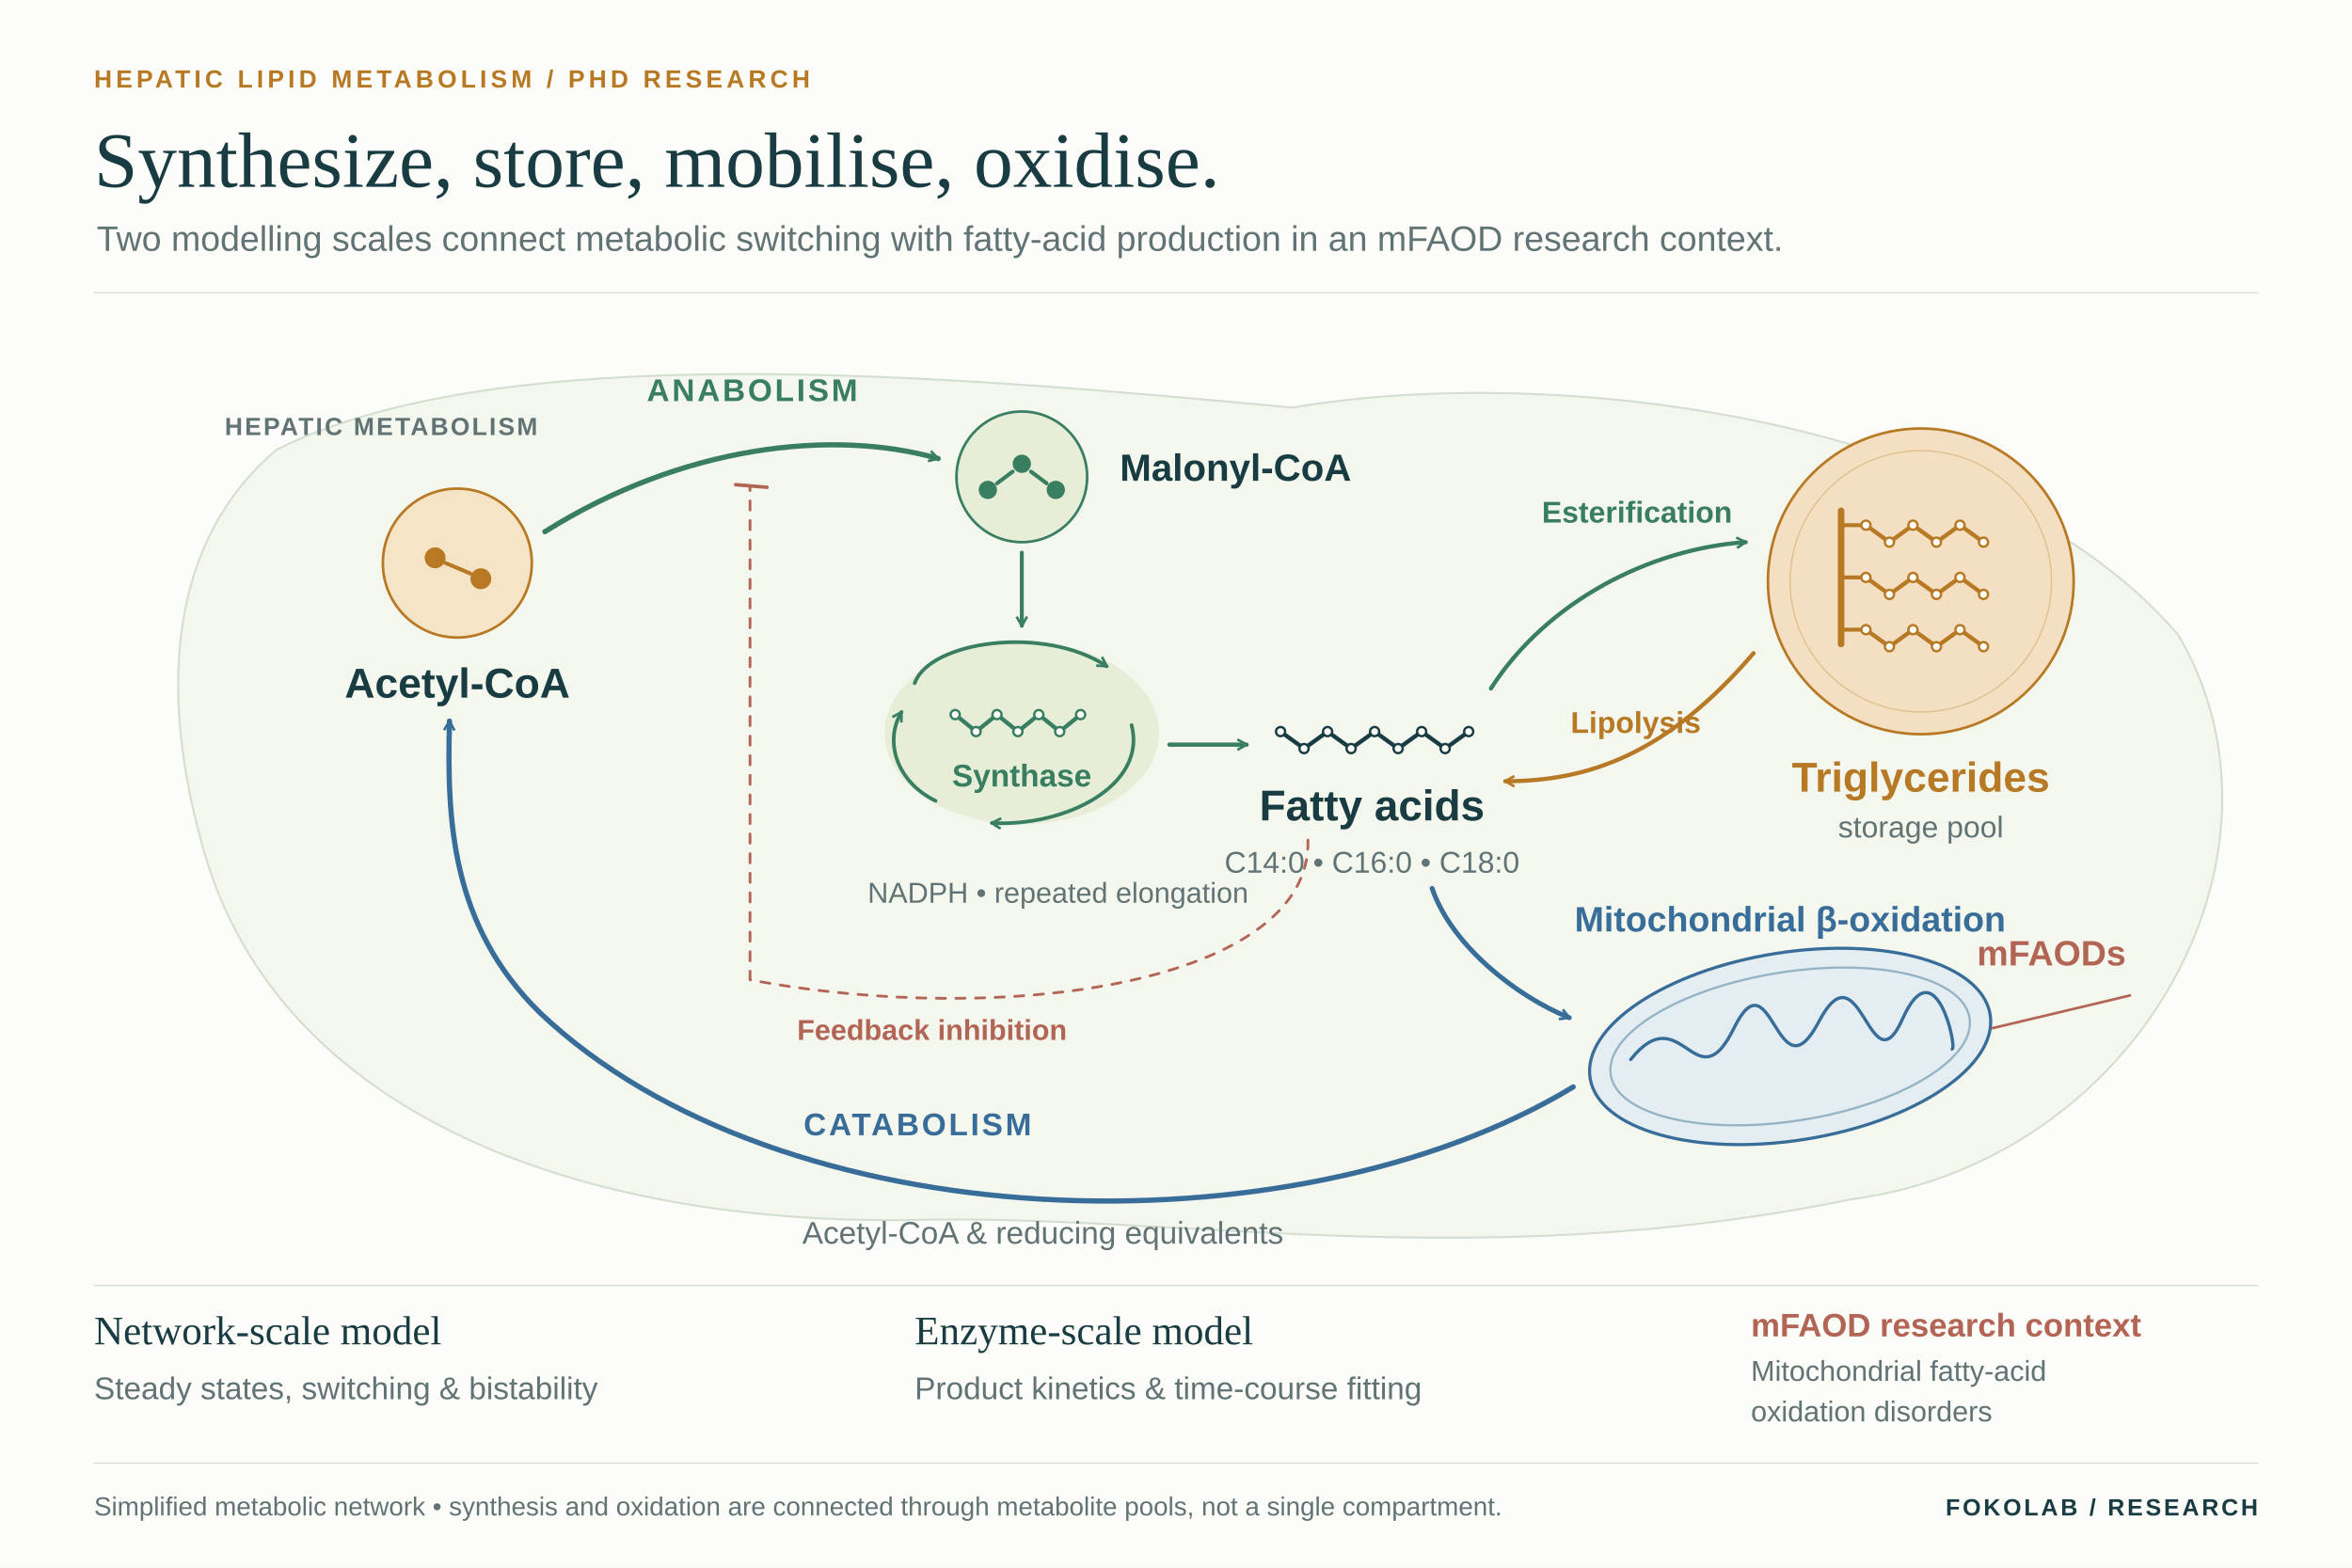
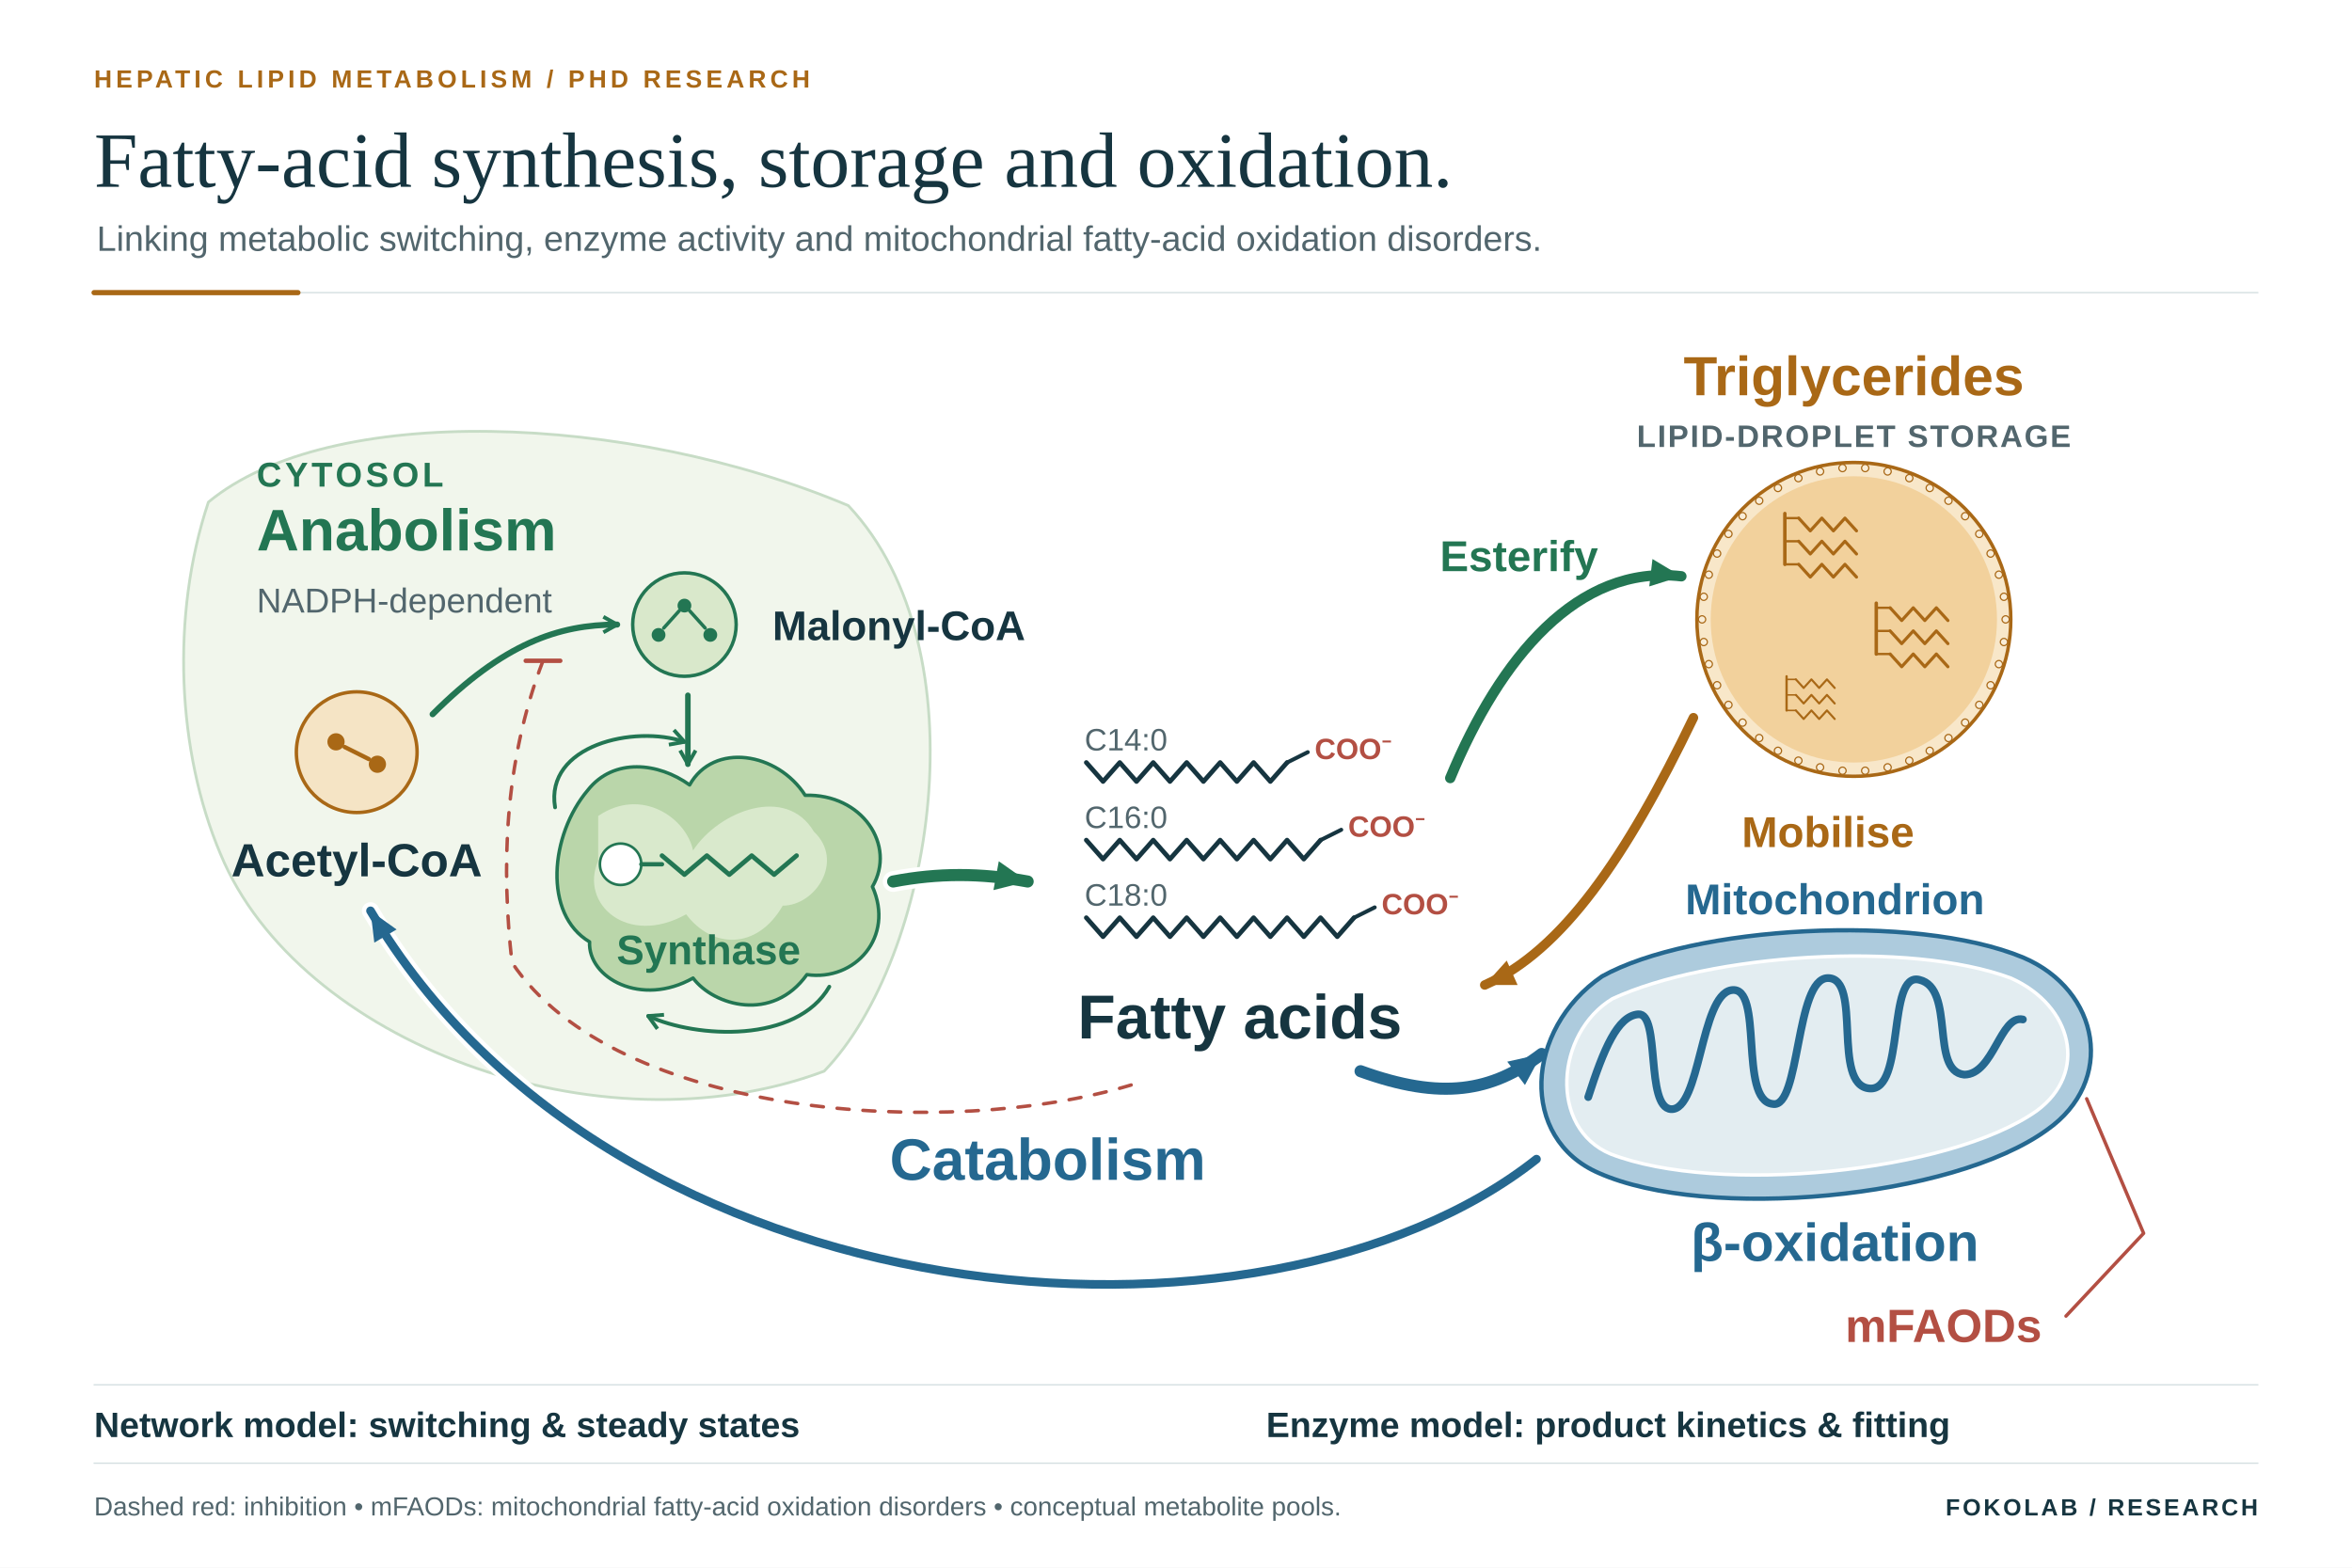
<svg xmlns="http://www.w3.org/2000/svg" width="1800" height="1200" viewBox="0 0 1800 1200" role="img" aria-labelledby="title desc">
  <defs>
-     <marker id="a183C42" markerWidth="10" markerHeight="10" refX="8" refY="5" orient="auto" markerUnits="userSpaceOnUse">
-       <path d="M1 1L8 5L1 9" fill="none" stroke="#183C42" stroke-width="2" stroke-linejoin="round" />
+     <marker id="a163540" markerWidth="13" markerHeight="13" refX="10" refY="6.5" orient="auto" markerUnits="userSpaceOnUse">
+       <path d="M2 2L10 6.5L2 11" fill="none" stroke="#163540" stroke-width="2.2" stroke-linejoin="round" />
    </marker>
-     <marker id="a617375" markerWidth="10" markerHeight="10" refX="8" refY="5" orient="auto" markerUnits="userSpaceOnUse">
-       <path d="M1 1L8 5L1 9" fill="none" stroke="#617375" stroke-width="2" stroke-linejoin="round" />
+     <marker id="a52666D" markerWidth="13" markerHeight="13" refX="10" refY="6.5" orient="auto" markerUnits="userSpaceOnUse">
+       <path d="M2 2L10 6.5L2 11" fill="none" stroke="#52666D" stroke-width="2.2" stroke-linejoin="round" />
    </marker>
-     <marker id="a397E61" markerWidth="10" markerHeight="10" refX="8" refY="5" orient="auto" markerUnits="userSpaceOnUse">
-       <path d="M1 1L8 5L1 9" fill="none" stroke="#397E61" stroke-width="2" stroke-linejoin="round" />
+     <marker id="a237653" markerWidth="13" markerHeight="13" refX="10" refY="6.5" orient="auto" markerUnits="userSpaceOnUse">
+       <path d="M2 2L10 6.5L2 11" fill="none" stroke="#237653" stroke-width="2.2" stroke-linejoin="round" />
    </marker>
-     <marker id="a376D98" markerWidth="10" markerHeight="10" refX="8" refY="5" orient="auto" markerUnits="userSpaceOnUse">
-       <path d="M1 1L8 5L1 9" fill="none" stroke="#376D98" stroke-width="2" stroke-linejoin="round" />
+     <marker id="a256890" markerWidth="13" markerHeight="13" refX="10" refY="6.5" orient="auto" markerUnits="userSpaceOnUse">
+       <path d="M2 2L10 6.5L2 11" fill="none" stroke="#256890" stroke-width="2.2" stroke-linejoin="round" />
    </marker>
-     <marker id="aB77924" markerWidth="10" markerHeight="10" refX="8" refY="5" orient="auto" markerUnits="userSpaceOnUse">
-       <path d="M1 1L8 5L1 9" fill="none" stroke="#B77924" stroke-width="2" stroke-linejoin="round" />
+     <marker id="aA96816" markerWidth="13" markerHeight="13" refX="10" refY="6.5" orient="auto" markerUnits="userSpaceOnUse">
+       <path d="M2 2L10 6.5L2 11" fill="none" stroke="#A96816" stroke-width="2.2" stroke-linejoin="round" />
    </marker>
-     <marker id="aB36555" markerWidth="10" markerHeight="10" refX="8" refY="5" orient="auto" markerUnits="userSpaceOnUse">
-       <path d="M1 1L8 5L1 9" fill="none" stroke="#B36555" stroke-width="2" stroke-linejoin="round" />
+     <marker id="aB34F43" markerWidth="13" markerHeight="13" refX="10" refY="6.5" orient="auto" markerUnits="userSpaceOnUse">
+       <path d="M2 2L10 6.5L2 11" fill="none" stroke="#B34F43" stroke-width="2.2" stroke-linejoin="round" />
    </marker>
  </defs>
-   <path d="M0 0H1800V1200H0Z" fill="#FCFCF8" />
-   <text x="72" y="67" font-family="Arial, Helvetica, sans-serif" font-size="19" font-weight="700" fill="#B77924" text-anchor="start" letter-spacing="3">HEPATIC LIPID METABOLISM  /  PHD RESEARCH</text>
-   <text x="72" y="143" font-family="Georgia, Times New Roman, serif" font-size="60" font-weight="400" fill="#183C42" text-anchor="start" letter-spacing="0">Synthesize, store, mobilise, oxidise.</text>
-   <text x="74" y="192" font-family="Arial, Helvetica, sans-serif" font-size="27" font-weight="400" fill="#617375" text-anchor="start" letter-spacing="0">Two modelling scales connect metabolic switching with fatty-acid production in an mFAOD research context.</text>
-   <path d="M72 224H1728" fill="none" stroke="#D6DEDA" stroke-width="1" stroke-linecap="round" stroke-linejoin="round" opacity="1" />
-   <path d="M212 344C385 258 722 287 989 312C1195 277 1526 321 1667 486C1766 654 1636 889 1417 918C1127 977 899 928 692 934C424 936 206 843 154 644C117 509 139 405 212 344Z" fill="#F4F7EE" stroke="#D3DED1" stroke-width="1.5" stroke-linecap="round" stroke-linejoin="round" opacity="1" />
-   <text x="172" y="333" font-family="Arial, Helvetica, sans-serif" font-size="19" font-weight="700" fill="#617375" text-anchor="start" letter-spacing="1.6">HEPATIC METABOLISM</text>
-   <ellipse cx="350" cy="431" rx="57" ry="57" fill="#F6E4C6" stroke="#B77924" stroke-width="2" transform="rotate(0 350 431)" />
-   <ellipse cx="333" cy="427" rx="8" ry="8" fill="#B77924" stroke="none" stroke-width="2" transform="rotate(0 333 427)" />
-   <ellipse cx="368" cy="443" rx="8" ry="8" fill="#B77924" stroke="none" stroke-width="2" transform="rotate(0 368 443)" />
-   <path d="M341 431L360 439" fill="none" stroke="#B77924" stroke-width="3" stroke-linecap="round" stroke-linejoin="round" opacity="1" />
-   <text x="350" y="534" font-family="Arial, Helvetica, sans-serif" font-size="32" font-weight="700" fill="#183C42" text-anchor="middle" letter-spacing="0">Acetyl-CoA</text>
-   <path d="M417 407C522 341 637 328 718 351" fill="none" stroke="#397E61" stroke-width="4" stroke-linecap="round" stroke-linejoin="round" opacity="1" marker-end="url(#a397E61)" />
-   <text x="495" y="307" font-family="Arial, Helvetica, sans-serif" font-size="24" font-weight="700" fill="#397E61" text-anchor="start" letter-spacing="2">ANABOLISM</text>
-   <ellipse cx="782" cy="365" rx="50" ry="50" fill="#E6EED8" stroke="#397E61" stroke-width="2" transform="rotate(0 782 365)" />
-   <ellipse cx="756" cy="375" rx="7" ry="7" fill="#397E61" stroke="none" stroke-width="2" transform="rotate(0 756 375)" />
-   <ellipse cx="782" cy="355" rx="7" ry="7" fill="#397E61" stroke="none" stroke-width="2" transform="rotate(0 782 355)" />
-   <ellipse cx="808" cy="375" rx="7" ry="7" fill="#397E61" stroke="none" stroke-width="2" transform="rotate(0 808 375)" />
-   <path d="M763 370L775 361M789 361L801 370" fill="none" stroke="#397E61" stroke-width="3" stroke-linecap="round" stroke-linejoin="round" opacity="1" />
-   <text x="857" y="368" font-family="Arial, Helvetica, sans-serif" font-size="29" font-weight="600" fill="#183C42" text-anchor="start" letter-spacing="0">Malonyl-CoA</text>
-   <path d="M782 423V479" fill="none" stroke="#397E61" stroke-width="3" stroke-linecap="round" stroke-linejoin="round" opacity="1" marker-end="url(#a397E61)" />
-   <ellipse cx="782" cy="561" rx="105" ry="70" fill="#E6EED8" stroke="none" stroke-width="2" transform="rotate(0 782 561)" />
-   <path d="M700 523C711 491 799 478 847 510" fill="none" stroke="#397E61" stroke-width="2.8" stroke-linecap="round" stroke-linejoin="round" opacity="1" marker-end="url(#a397E61)" />
-   <path d="M866 555C878 601 816 633 759 630" fill="none" stroke="#397E61" stroke-width="2.8" stroke-linecap="round" stroke-linejoin="round" opacity="1" marker-end="url(#a397E61)" />
-   <path d="M716 613C687 599 676 568 690 545" fill="none" stroke="#397E61" stroke-width="2.8" stroke-linecap="round" stroke-linejoin="round" opacity="1" marker-end="url(#a397E61)" />
-   <path d="M731 547L747 560L763 547L779 560L795 547L811 560L827 547" fill="none" stroke="#397E61" stroke-width="3.2" stroke-linecap="round" stroke-linejoin="round" opacity="1" />
-   <ellipse cx="731" cy="547" rx="3.5" ry="3.5" fill="#FCFCF8" stroke="#397E61" stroke-width="1.8" transform="rotate(0 731 547)" />
-   <ellipse cx="747" cy="560" rx="3.5" ry="3.5" fill="#FCFCF8" stroke="#397E61" stroke-width="1.8" transform="rotate(0 747 560)" />
-   <ellipse cx="763" cy="547" rx="3.5" ry="3.5" fill="#FCFCF8" stroke="#397E61" stroke-width="1.8" transform="rotate(0 763 547)" />
-   <ellipse cx="779" cy="560" rx="3.5" ry="3.5" fill="#FCFCF8" stroke="#397E61" stroke-width="1.8" transform="rotate(0 779 560)" />
-   <ellipse cx="795" cy="547" rx="3.5" ry="3.5" fill="#FCFCF8" stroke="#397E61" stroke-width="1.8" transform="rotate(0 795 547)" />
-   <ellipse cx="811" cy="560" rx="3.5" ry="3.5" fill="#FCFCF8" stroke="#397E61" stroke-width="1.8" transform="rotate(0 811 560)" />
-   <ellipse cx="827" cy="547" rx="3.5" ry="3.5" fill="#FCFCF8" stroke="#397E61" stroke-width="1.8" transform="rotate(0 827 547)" />
-   <text x="782" y="602" font-family="Arial, Helvetica, sans-serif" font-size="24" font-weight="700" fill="#397E61" text-anchor="middle" letter-spacing="0">Synthase</text>
-   <text x="664" y="691" font-family="Arial, Helvetica, sans-serif" font-size="22" font-weight="400" fill="#617375" text-anchor="start" letter-spacing="0">NADPH • repeated elongation</text>
-   <path d="M895 570H954" fill="none" stroke="#397E61" stroke-width="3.3" stroke-linecap="round" stroke-linejoin="round" opacity="1" marker-end="url(#a397E61)" />
-   <path d="M980 560L998 573L1016 560L1034 573L1052 560L1070 573L1088 560L1106 573L1124 560" fill="none" stroke="#183C42" stroke-width="3.2" stroke-linecap="round" stroke-linejoin="round" opacity="1" />
-   <ellipse cx="980" cy="560" rx="3.5" ry="3.5" fill="#FCFCF8" stroke="#183C42" stroke-width="1.8" transform="rotate(0 980 560)" />
-   <ellipse cx="998" cy="573" rx="3.5" ry="3.5" fill="#FCFCF8" stroke="#183C42" stroke-width="1.8" transform="rotate(0 998 573)" />
-   <ellipse cx="1016" cy="560" rx="3.5" ry="3.5" fill="#FCFCF8" stroke="#183C42" stroke-width="1.8" transform="rotate(0 1016 560)" />
-   <ellipse cx="1034" cy="573" rx="3.5" ry="3.5" fill="#FCFCF8" stroke="#183C42" stroke-width="1.8" transform="rotate(0 1034 573)" />
-   <ellipse cx="1052" cy="560" rx="3.5" ry="3.5" fill="#FCFCF8" stroke="#183C42" stroke-width="1.8" transform="rotate(0 1052 560)" />
-   <ellipse cx="1070" cy="573" rx="3.5" ry="3.5" fill="#FCFCF8" stroke="#183C42" stroke-width="1.8" transform="rotate(0 1070 573)" />
-   <ellipse cx="1088" cy="560" rx="3.5" ry="3.5" fill="#FCFCF8" stroke="#183C42" stroke-width="1.8" transform="rotate(0 1088 560)" />
-   <ellipse cx="1106" cy="573" rx="3.5" ry="3.5" fill="#FCFCF8" stroke="#183C42" stroke-width="1.8" transform="rotate(0 1106 573)" />
-   <ellipse cx="1124" cy="560" rx="3.5" ry="3.5" fill="#FCFCF8" stroke="#183C42" stroke-width="1.8" transform="rotate(0 1124 560)" />
-   <text x="1050" y="628" font-family="Arial, Helvetica, sans-serif" font-size="33" font-weight="700" fill="#183C42" text-anchor="middle" letter-spacing="0">Fatty acids</text>
-   <text x="1050" y="668" font-family="Arial, Helvetica, sans-serif" font-size="23" font-weight="400" fill="#617375" text-anchor="middle" letter-spacing="0">C14:0 • C16:0 • C18:0</text>
-   <ellipse cx="1470" cy="445" rx="117" ry="117" fill="#F4DFC2" stroke="#B77924" stroke-width="2" transform="rotate(0 1470 445)" />
-   <ellipse cx="1470" cy="445" rx="100" ry="100" fill="none" stroke="#DEC08F" stroke-width="1" transform="rotate(0 1470 445)" />
-   <path d="M1409 391V493" fill="none" stroke="#B77924" stroke-width="5" stroke-linecap="round" stroke-linejoin="round" opacity="1" />
-   <path d="M1410 402H1428" fill="none" stroke="#B77924" stroke-width="3" stroke-linecap="round" stroke-linejoin="round" opacity="1" />
-   <path d="M1428 402L1446 415L1464 402L1482 415L1500 402L1518 415" fill="none" stroke="#B77924" stroke-width="3.2" stroke-linecap="round" stroke-linejoin="round" opacity="1" />
-   <ellipse cx="1428" cy="402" rx="3.5" ry="3.5" fill="#FCFCF8" stroke="#B77924" stroke-width="1.8" transform="rotate(0 1428 402)" />
-   <ellipse cx="1446" cy="415" rx="3.5" ry="3.5" fill="#FCFCF8" stroke="#B77924" stroke-width="1.8" transform="rotate(0 1446 415)" />
-   <ellipse cx="1464" cy="402" rx="3.5" ry="3.5" fill="#FCFCF8" stroke="#B77924" stroke-width="1.8" transform="rotate(0 1464 402)" />
-   <ellipse cx="1482" cy="415" rx="3.5" ry="3.5" fill="#FCFCF8" stroke="#B77924" stroke-width="1.8" transform="rotate(0 1482 415)" />
-   <ellipse cx="1500" cy="402" rx="3.5" ry="3.5" fill="#FCFCF8" stroke="#B77924" stroke-width="1.8" transform="rotate(0 1500 402)" />
-   <ellipse cx="1518" cy="415" rx="3.5" ry="3.5" fill="#FCFCF8" stroke="#B77924" stroke-width="1.8" transform="rotate(0 1518 415)" />
-   <path d="M1410 442H1428" fill="none" stroke="#B77924" stroke-width="3" stroke-linecap="round" stroke-linejoin="round" opacity="1" />
-   <path d="M1428 442L1446 455L1464 442L1482 455L1500 442L1518 455" fill="none" stroke="#B77924" stroke-width="3.2" stroke-linecap="round" stroke-linejoin="round" opacity="1" />
-   <ellipse cx="1428" cy="442" rx="3.5" ry="3.5" fill="#FCFCF8" stroke="#B77924" stroke-width="1.8" transform="rotate(0 1428 442)" />
-   <ellipse cx="1446" cy="455" rx="3.5" ry="3.5" fill="#FCFCF8" stroke="#B77924" stroke-width="1.8" transform="rotate(0 1446 455)" />
-   <ellipse cx="1464" cy="442" rx="3.5" ry="3.5" fill="#FCFCF8" stroke="#B77924" stroke-width="1.8" transform="rotate(0 1464 442)" />
-   <ellipse cx="1482" cy="455" rx="3.5" ry="3.5" fill="#FCFCF8" stroke="#B77924" stroke-width="1.8" transform="rotate(0 1482 455)" />
-   <ellipse cx="1500" cy="442" rx="3.5" ry="3.5" fill="#FCFCF8" stroke="#B77924" stroke-width="1.8" transform="rotate(0 1500 442)" />
-   <ellipse cx="1518" cy="455" rx="3.5" ry="3.5" fill="#FCFCF8" stroke="#B77924" stroke-width="1.8" transform="rotate(0 1518 455)" />
-   <path d="M1410 482H1428" fill="none" stroke="#B77924" stroke-width="3" stroke-linecap="round" stroke-linejoin="round" opacity="1" />
-   <path d="M1428 482L1446 495L1464 482L1482 495L1500 482L1518 495" fill="none" stroke="#B77924" stroke-width="3.2" stroke-linecap="round" stroke-linejoin="round" opacity="1" />
-   <ellipse cx="1428" cy="482" rx="3.5" ry="3.5" fill="#FCFCF8" stroke="#B77924" stroke-width="1.8" transform="rotate(0 1428 482)" />
-   <ellipse cx="1446" cy="495" rx="3.5" ry="3.5" fill="#FCFCF8" stroke="#B77924" stroke-width="1.8" transform="rotate(0 1446 495)" />
-   <ellipse cx="1464" cy="482" rx="3.5" ry="3.5" fill="#FCFCF8" stroke="#B77924" stroke-width="1.8" transform="rotate(0 1464 482)" />
-   <ellipse cx="1482" cy="495" rx="3.5" ry="3.5" fill="#FCFCF8" stroke="#B77924" stroke-width="1.8" transform="rotate(0 1482 495)" />
-   <ellipse cx="1500" cy="482" rx="3.5" ry="3.5" fill="#FCFCF8" stroke="#B77924" stroke-width="1.8" transform="rotate(0 1500 482)" />
-   <ellipse cx="1518" cy="495" rx="3.5" ry="3.5" fill="#FCFCF8" stroke="#B77924" stroke-width="1.8" transform="rotate(0 1518 495)" />
-   <text x="1470" y="606" font-family="Arial, Helvetica, sans-serif" font-size="32" font-weight="700" fill="#B77924" text-anchor="middle" letter-spacing="0">Triglycerides</text>
-   <text x="1470" y="641" font-family="Arial, Helvetica, sans-serif" font-size="23" font-weight="400" fill="#617375" text-anchor="middle" letter-spacing="0">storage pool</text>
-   <path d="M1141 527C1184 460 1263 420 1336 415" fill="none" stroke="#397E61" stroke-width="3.2" stroke-linecap="round" stroke-linejoin="round" opacity="1" marker-end="url(#a397E61)" />
-   <text x="1180" y="400" font-family="Arial, Helvetica, sans-serif" font-size="23" font-weight="600" fill="#397E61" text-anchor="start" letter-spacing="0">Esterification</text>
-   <path d="M1342 500C1275 578 1215 598 1152 598" fill="none" stroke="#B77924" stroke-width="3.2" stroke-linecap="round" stroke-linejoin="round" opacity="1" marker-end="url(#aB77924)" />
-   <text x="1202" y="561" font-family="Arial, Helvetica, sans-serif" font-size="23" font-weight="600" fill="#B77924" text-anchor="start" letter-spacing="0">Lipolysis</text>
-   <path d="M1096 680C1111 724 1161 763 1201 779" fill="none" stroke="#376D98" stroke-width="3.7" stroke-linecap="round" stroke-linejoin="round" opacity="1" marker-end="url(#a376D98)" />
-   <ellipse cx="1370" cy="801" rx="155" ry="72" fill="#E4EDF1" stroke="#376D98" stroke-width="2.4" transform="rotate(-9 1370 801)" />
-   <ellipse cx="1370" cy="801" rx="139" ry="57" fill="none" stroke="#94B4C6" stroke-width="1.7" transform="rotate(-9 1370 801)" />
-   <path d="M1248 811C1287 762 1298 846 1327 787S1360 843 1392 782S1431 836 1456 780S1498 802 1494 803" fill="none" stroke="#376D98" stroke-width="2.5" stroke-linecap="round" stroke-linejoin="round" opacity="1" />
-   <text x="1370" y="713" font-family="Arial, Helvetica, sans-serif" font-size="27" font-weight="700" fill="#376D98" text-anchor="middle" letter-spacing="0">Mitochondrial β-oxidation</text>
-   <path d="M1204 832C989 962 597 950 413 775C345 708 342 628 344 552" fill="none" stroke="#376D98" stroke-width="4" stroke-linecap="round" stroke-linejoin="round" opacity="1" marker-end="url(#a376D98)" />
-   <text x="615" y="869" font-family="Arial, Helvetica, sans-serif" font-size="24" font-weight="700" fill="#376D98" text-anchor="start" letter-spacing="2">CATABOLISM</text>
-   <text x="614" y="952" font-family="Arial, Helvetica, sans-serif" font-size="24" font-weight="400" fill="#617375" text-anchor="start" letter-spacing="0">Acetyl-CoA &amp; reducing equivalents</text>
-   <path d="M1001 643C1004 752 770 787 574 750V373" fill="none" stroke="#B36555" stroke-width="2.1" stroke-linecap="round" stroke-linejoin="round" opacity="1" stroke-dasharray="7 8" />
-   <path d="M563 371L587 373" fill="none" stroke="#B36555" stroke-width="2.7" stroke-linecap="round" stroke-linejoin="round" opacity="1" />
-   <text x="610" y="796" font-family="Arial, Helvetica, sans-serif" font-size="22" font-weight="600" fill="#B36555" text-anchor="start" letter-spacing="0">Feedback inhibition</text>
-   <path d="M1630 762L1525 787" fill="none" stroke="#B36555" stroke-width="2" stroke-linecap="round" stroke-linejoin="round" opacity="1" />
-   <text x="1627" y="739" font-family="Arial, Helvetica, sans-serif" font-size="27" font-weight="700" fill="#B36555" text-anchor="end" letter-spacing="0">mFAODs</text>
-   <path d="M72 984H1728" fill="none" stroke="#D6DEDA" stroke-width="1" stroke-linecap="round" stroke-linejoin="round" opacity="1" />
-   <text x="72" y="1029" font-family="Georgia, Times New Roman, serif" font-size="31" font-weight="400" fill="#183C42" text-anchor="start" letter-spacing="0">Network-scale model</text>
-   <text x="72" y="1071" font-family="Arial, Helvetica, sans-serif" font-size="24" font-weight="400" fill="#617375" text-anchor="start" letter-spacing="0">Steady states, switching &amp; bistability</text>
-   <text x="700" y="1029" font-family="Georgia, Times New Roman, serif" font-size="31" font-weight="400" fill="#183C42" text-anchor="start" letter-spacing="0">Enzyme-scale model</text>
-   <text x="700" y="1071" font-family="Arial, Helvetica, sans-serif" font-size="24" font-weight="400" fill="#617375" text-anchor="start" letter-spacing="0">Product kinetics &amp; time-course fitting</text>
-   <text x="1340" y="1023" font-family="Arial, Helvetica, sans-serif" font-size="25" font-weight="700" fill="#B36555" text-anchor="start" letter-spacing="0">mFAOD research context</text>
-   <text x="1340" y="1057" font-family="Arial, Helvetica, sans-serif" font-size="22" font-weight="400" fill="#617375" text-anchor="start" letter-spacing="0">Mitochondrial fatty-acid</text>
-   <text x="1340" y="1088" font-family="Arial, Helvetica, sans-serif" font-size="22" font-weight="400" fill="#617375" text-anchor="start" letter-spacing="0">oxidation disorders</text>
-   <path d="M72 1120H1728" fill="none" stroke="#D6DEDA" stroke-width="1" stroke-linecap="round" stroke-linejoin="round" opacity="1" />
-   <text x="72" y="1160" font-family="Arial, Helvetica, sans-serif" font-size="20" font-weight="400" fill="#617375" text-anchor="start" letter-spacing="0">Simplified metabolic network • synthesis and oxidation are connected through metabolite pools, not a single compartment.</text>
-   <text x="1728" y="1160" font-family="Arial, Helvetica, sans-serif" font-size="18" font-weight="700" fill="#183C42" text-anchor="end" letter-spacing="2">FOKOLAB  /  RESEARCH</text>
+   <path d="M0 0H1800V1200H0Z" fill="#FFFFFF" />
+   <text x="72" y="67" font-family="Arial, Helvetica, sans-serif" font-size="19" font-weight="700" fill="#A96816" text-anchor="start" letter-spacing="3">HEPATIC LIPID METABOLISM  /  PHD RESEARCH</text>
+   <text x="72" y="143" font-family="Georgia, Times New Roman, serif" font-size="60" font-weight="400" fill="#163540" text-anchor="start" letter-spacing="0">Fatty-acid synthesis, storage and oxidation.</text>
+   <text x="74" y="192" font-family="Arial, Helvetica, sans-serif" font-size="27" font-weight="400" fill="#52666D" text-anchor="start" letter-spacing="0">Linking metabolic switching, enzyme activity and mitochondrial fatty-acid oxidation disorders.</text>
+   <path d="M72 224H1728" fill="none" stroke="#D4DFE1" stroke-width="1" stroke-linecap="round" stroke-linejoin="round" opacity="1" />
+   <path d="M72 224H228" fill="none" stroke="#A96816" stroke-width="4" stroke-linecap="round" stroke-linejoin="round" opacity="1" />
+   <g transform="translate(108 255) scale(1.32)">
+     <path d="M39 98C109 40 282 46 410 100C489 184 459 363 396 428C265 477 91 411 46 302C21 243 17 164 39 98Z" fill="#F1F6EC" stroke="#C7DCC6" stroke-width="1.6" stroke-linecap="round" stroke-linejoin="round" opacity="1" />
+     <text x="67" y="89" font-family="Arial, Helvetica, sans-serif" font-size="20" font-weight="700" fill="#237653" text-anchor="start" letter-spacing="2">CYTOSOL</text>
+     <text x="67" y="126" font-family="Arial, Helvetica, sans-serif" font-size="34" font-weight="700" fill="#237653" text-anchor="start" letter-spacing="0">Anabolism</text>
+     <ellipse cx="125" cy="243" rx="35" ry="35" fill="#F5E4C5" stroke="#A96816" stroke-width="2" transform="rotate(0 125 243)" />
+     <ellipse cx="113" cy="237" rx="5" ry="5" fill="#A96816" stroke="none" stroke-width="2" transform="rotate(0 113 237)" />
+     <ellipse cx="137" cy="250" rx="5" ry="5" fill="#A96816" stroke="none" stroke-width="2" transform="rotate(0 137 250)" />
+     <path d="M118 240L132 247" fill="none" stroke="#A96816" stroke-width="2.5" stroke-linecap="round" stroke-linejoin="round" opacity="1" />
+     <text x="125" y="315" font-family="Arial, Helvetica, sans-serif" font-size="27" font-weight="600" fill="#163540" text-anchor="middle" letter-spacing="0">Acetyl-CoA</text>
+     <path d="M169 221C210 180 242 169 276 169" fill="none" stroke="#237653" stroke-width="3.5" stroke-linecap="round" stroke-linejoin="round" opacity="1" marker-end="url(#a237653)" />
+     <ellipse cx="315" cy="169" rx="30" ry="30" fill="#D9E8CB" stroke="#237653" stroke-width="2" transform="rotate(0 315 169)" />
+     <ellipse cx="300" cy="175" rx="4" ry="4" fill="#237653" stroke="none" stroke-width="2" transform="rotate(0 300 175)" />
+     <ellipse cx="315" cy="158" rx="4" ry="4" fill="#237653" stroke="none" stroke-width="2" transform="rotate(0 315 158)" />
+     <ellipse cx="330" cy="175" rx="4" ry="4" fill="#237653" stroke="none" stroke-width="2" transform="rotate(0 330 175)" />
+     <path d="M303 171L312 161M318 161L327 171" fill="none" stroke="#237653" stroke-width="2" stroke-linecap="round" stroke-linejoin="round" opacity="1" />
+     <text x="366" y="178" font-family="Arial, Helvetica, sans-serif" font-size="24" font-weight="600" fill="#163540" text-anchor="start" letter-spacing="0">Malonyl-CoA</text>
+     <path d="M317 210V250" fill="none" stroke="#237653" stroke-width="3.2" stroke-linecap="round" stroke-linejoin="round" opacity="1" marker-end="url(#a237653)" />
+     <path d="M259 265C274 246 300 249 318 262C332 237 369 243 385 268C418 267 438 297 424 321C437 350 414 376 386 372C366 400 332 390 320 374C290 391 259 374 260 353C233 337 237 291 259 265Z" fill="#BAD6AA" stroke="#237653" stroke-width="2" stroke-linecap="round" stroke-linejoin="round" opacity="1" />
+     <path d="M265 280C290 263 316 281 320 300C335 277 374 262 390 289C408 306 391 332 372 332C357 358 331 357 316 337C282 356 254 331 265 306Z" fill="#D9E9CC" stroke="none" stroke-width="0" stroke-linecap="round" stroke-linejoin="round" opacity="1" />
+     <ellipse cx="278" cy="308" rx="12" ry="12" fill="#FFFFFF" stroke="#237653" stroke-width="1.5" transform="rotate(0 278 308)" />
+     <path d="M290 308H302" fill="none" stroke="#237653" stroke-width="2.5" stroke-linecap="round" stroke-linejoin="round" opacity="1" />
+     <path d="M302 303L315 314L328 303L341 314L354 303L367 314L380 303" fill="none" stroke="#237653" stroke-width="2.7" stroke-linecap="round" stroke-linejoin="round" opacity="1" />
+     <text x="329" y="366" font-family="Arial, Helvetica, sans-serif" font-size="24" font-weight="700" fill="#237653" text-anchor="middle" letter-spacing="0">Synthase</text>
+     <path d="M240 275C234 239 286 227 315 237" fill="none" stroke="#237653" stroke-width="2.2" stroke-linecap="round" stroke-linejoin="round" opacity="1" marker-end="url(#a237653)" />
+     <path d="M399 379C380 412 322 409 294 396" fill="none" stroke="#237653" stroke-width="2.2" stroke-linecap="round" stroke-linejoin="round" opacity="1" marker-end="url(#a237653)" />
+     <text x="67" y="162" font-family="Arial, Helvetica, sans-serif" font-size="20" font-weight="400" fill="#52666D" text-anchor="start" letter-spacing="0">NADPH-dependent</text>
+     <path d="M436 318C462 313 487 313 514 318" fill="none" stroke="#FFFFFF" stroke-width="12" stroke-linecap="round" stroke-linejoin="round" opacity="1" />
+     <path d="M436 318C462 313 487 313 514 318" fill="none" stroke="#237653" stroke-width="7" stroke-linecap="round" stroke-linejoin="round" opacity="1" />
+     <path d="M514.0 318.0L494.163 322.971L497.259 306.255Z" fill="#237653" stroke="#237653" stroke-width="0" stroke-linecap="round" stroke-linejoin="round" opacity="1" />
+     <text x="547" y="242" font-family="Arial, Helvetica, sans-serif" font-size="18" font-weight="400" fill="#52666D" text-anchor="start" letter-spacing="0">C14:0</text>
+     <path d="M548.0 249L557.7 260L567.4 249L577.1 260L586.8 249L596.5 260L606.2 249L615.9 260L625.6 249L635.3 260L645.0 249L654.7 260L664.4 249" fill="none" stroke="#163540" stroke-width="2.7" stroke-linecap="round" stroke-linejoin="round" opacity="1" />
+     <path d="M664.4 249l12 -6" fill="none" stroke="#163540" stroke-width="2.3" stroke-linecap="round" stroke-linejoin="round" opacity="1" />
+     <text x="680.4" y="247" font-family="Arial, Helvetica, sans-serif" font-size="17" font-weight="600" fill="#B34F43" text-anchor="start" letter-spacing="0">COO⁻</text>
+     <text x="547" y="287" font-family="Arial, Helvetica, sans-serif" font-size="18" font-weight="400" fill="#52666D" text-anchor="start" letter-spacing="0">C16:0</text>
+     <path d="M548.0 294L557.7 305L567.4 294L577.1 305L586.8 294L596.5 305L606.2 294L615.9 305L625.6 294L635.3 305L645.0 294L654.7 305L664.4 294L674.1 305L683.8 294" fill="none" stroke="#163540" stroke-width="2.7" stroke-linecap="round" stroke-linejoin="round" opacity="1" />
+     <path d="M683.8 294l12 -6" fill="none" stroke="#163540" stroke-width="2.3" stroke-linecap="round" stroke-linejoin="round" opacity="1" />
+     <text x="699.8" y="292" font-family="Arial, Helvetica, sans-serif" font-size="17" font-weight="600" fill="#B34F43" text-anchor="start" letter-spacing="0">COO⁻</text>
+     <text x="547" y="332" font-family="Arial, Helvetica, sans-serif" font-size="18" font-weight="400" fill="#52666D" text-anchor="start" letter-spacing="0">C18:0</text>
+     <path d="M548.0 339L557.7 350L567.4 339L577.1 350L586.8 339L596.5 350L606.2 339L615.9 350L625.6 339L635.3 350L645.0 339L654.7 350L664.4 339L674.1 350L683.8 339L693.5 350L703.2 339" fill="none" stroke="#163540" stroke-width="2.7" stroke-linecap="round" stroke-linejoin="round" opacity="1" />
+     <path d="M703.2 339l12 -6" fill="none" stroke="#163540" stroke-width="2.3" stroke-linecap="round" stroke-linejoin="round" opacity="1" />
+     <text x="719.2" y="337" font-family="Arial, Helvetica, sans-serif" font-size="17" font-weight="600" fill="#B34F43" text-anchor="start" letter-spacing="0">COO⁻</text>
+     <text x="637" y="409" font-family="Arial, Helvetica, sans-serif" font-size="36" font-weight="700" fill="#163540" text-anchor="middle" letter-spacing="0">Fatty acids</text>
+     <ellipse cx="993" cy="166" rx="91" ry="91" fill="#F8E7C9" stroke="#A96816" stroke-width="2" transform="rotate(0 993 166)" />
+     <ellipse cx="993" cy="166" rx="83" ry="83" fill="#F2D19C" stroke="none" stroke-width="2" transform="rotate(0 993 166)" />
+     <ellipse cx="1081.0" cy="166.0" rx="2.1" ry="2.1" fill="#F9EDD7" stroke="#A96816" stroke-width="0.7" transform="rotate(0 1081.0 166.0)" />
+     <ellipse cx="1080.017" cy="179.116" rx="2.1" ry="2.1" fill="#F9EDD7" stroke="#A96816" stroke-width="0.7" transform="rotate(0 1080.017 179.1157)" />
+     <ellipse cx="1077.09" cy="191.938" rx="2.1" ry="2.1" fill="#F9EDD7" stroke="#A96816" stroke-width="0.7" transform="rotate(0 1077.09 191.9385)" />
+     <ellipse cx="1072.285" cy="204.182" rx="2.1" ry="2.1" fill="#F9EDD7" stroke="#A96816" stroke-width="0.7" transform="rotate(0 1072.285 204.1818)" />
+     <ellipse cx="1065.709" cy="215.572" rx="2.1" ry="2.1" fill="#F9EDD7" stroke="#A96816" stroke-width="0.7" transform="rotate(0 1065.709 215.5722)" />
+     <ellipse cx="1057.509" cy="225.855" rx="2.1" ry="2.1" fill="#F9EDD7" stroke="#A96816" stroke-width="0.7" transform="rotate(0 1057.509 225.8552)" />
+     <ellipse cx="1047.867" cy="234.801" rx="2.1" ry="2.1" fill="#F9EDD7" stroke="#A96816" stroke-width="0.7" transform="rotate(0 1047.867 234.8012)" />
+     <ellipse cx="1037.0" cy="242.21" rx="2.1" ry="2.1" fill="#F9EDD7" stroke="#A96816" stroke-width="0.7" transform="rotate(0 1037.0 242.2102)" />
+     <ellipse cx="1025.15" cy="247.917" rx="2.1" ry="2.1" fill="#F9EDD7" stroke="#A96816" stroke-width="0.7" transform="rotate(0 1025.15 247.9169)" />
+     <ellipse cx="1012.582" cy="251.794" rx="2.1" ry="2.1" fill="#F9EDD7" stroke="#A96816" stroke-width="0.7" transform="rotate(0 1012.582 251.7937)" />
+     <ellipse cx="999.576" cy="253.754" rx="2.1" ry="2.1" fill="#F9EDD7" stroke="#A96816" stroke-width="0.7" transform="rotate(0 999.5762 253.7539)" />
+     <ellipse cx="986.424" cy="253.754" rx="2.1" ry="2.1" fill="#F9EDD7" stroke="#A96816" stroke-width="0.7" transform="rotate(0 986.4238 253.7539)" />
+     <ellipse cx="973.418" cy="251.794" rx="2.1" ry="2.1" fill="#F9EDD7" stroke="#A96816" stroke-width="0.7" transform="rotate(0 973.4182 251.7937)" />
+     <ellipse cx="960.85" cy="247.917" rx="2.1" ry="2.1" fill="#F9EDD7" stroke="#A96816" stroke-width="0.7" transform="rotate(0 960.85 247.9169)" />
+     <ellipse cx="949.0" cy="242.21" rx="2.1" ry="2.1" fill="#F9EDD7" stroke="#A96816" stroke-width="0.7" transform="rotate(0 949.0 242.2102)" />
+     <ellipse cx="938.133" cy="234.801" rx="2.1" ry="2.1" fill="#F9EDD7" stroke="#A96816" stroke-width="0.7" transform="rotate(0 938.1329 234.8012)" />
+     <ellipse cx="928.491" cy="225.855" rx="2.1" ry="2.1" fill="#F9EDD7" stroke="#A96816" stroke-width="0.7" transform="rotate(0 928.4914 225.8552)" />
+     <ellipse cx="920.291" cy="215.572" rx="2.1" ry="2.1" fill="#F9EDD7" stroke="#A96816" stroke-width="0.7" transform="rotate(0 920.291 215.5722)" />
+     <ellipse cx="913.715" cy="204.182" rx="2.1" ry="2.1" fill="#F9EDD7" stroke="#A96816" stroke-width="0.7" transform="rotate(0 913.7147 204.1818)" />
+     <ellipse cx="908.91" cy="191.938" rx="2.1" ry="2.1" fill="#F9EDD7" stroke="#A96816" stroke-width="0.7" transform="rotate(0 908.9096 191.9385)" />
+     <ellipse cx="905.983" cy="179.116" rx="2.1" ry="2.1" fill="#F9EDD7" stroke="#A96816" stroke-width="0.7" transform="rotate(0 905.9829 179.1157)" />
+     <ellipse cx="905.0" cy="166.0" rx="2.1" ry="2.1" fill="#F9EDD7" stroke="#A96816" stroke-width="0.7" transform="rotate(0 905.0 166.0)" />
+     <ellipse cx="905.983" cy="152.884" rx="2.1" ry="2.1" fill="#F9EDD7" stroke="#A96816" stroke-width="0.7" transform="rotate(0 905.9829 152.8843)" />
+     <ellipse cx="908.91" cy="140.062" rx="2.1" ry="2.1" fill="#F9EDD7" stroke="#A96816" stroke-width="0.7" transform="rotate(0 908.9096 140.0615)" />
+     <ellipse cx="913.715" cy="127.818" rx="2.1" ry="2.1" fill="#F9EDD7" stroke="#A96816" stroke-width="0.7" transform="rotate(0 913.7147 127.8182)" />
+     <ellipse cx="920.291" cy="116.428" rx="2.1" ry="2.1" fill="#F9EDD7" stroke="#A96816" stroke-width="0.7" transform="rotate(0 920.291 116.4278)" />
+     <ellipse cx="928.491" cy="106.145" rx="2.1" ry="2.1" fill="#F9EDD7" stroke="#A96816" stroke-width="0.7" transform="rotate(0 928.4914 106.1448)" />
+     <ellipse cx="938.133" cy="97.199" rx="2.1" ry="2.1" fill="#F9EDD7" stroke="#A96816" stroke-width="0.7" transform="rotate(0 938.1329 97.19883)" />
+     <ellipse cx="949.0" cy="89.79" rx="2.1" ry="2.1" fill="#F9EDD7" stroke="#A96816" stroke-width="0.7" transform="rotate(0 949.0 89.78976)" />
+     <ellipse cx="960.85" cy="84.083" rx="2.1" ry="2.1" fill="#F9EDD7" stroke="#A96816" stroke-width="0.7" transform="rotate(0 960.85 84.08311)" />
+     <ellipse cx="973.418" cy="80.206" rx="2.1" ry="2.1" fill="#F9EDD7" stroke="#A96816" stroke-width="0.7" transform="rotate(0 973.4182 80.20634)" />
+     <ellipse cx="986.424" cy="78.246" rx="2.1" ry="2.1" fill="#F9EDD7" stroke="#A96816" stroke-width="0.7" transform="rotate(0 986.4238 78.24607)" />
+     <ellipse cx="999.576" cy="78.246" rx="2.1" ry="2.1" fill="#F9EDD7" stroke="#A96816" stroke-width="0.7" transform="rotate(0 999.5762 78.24607)" />
+     <ellipse cx="1012.582" cy="80.206" rx="2.1" ry="2.1" fill="#F9EDD7" stroke="#A96816" stroke-width="0.7" transform="rotate(0 1012.582 80.20634)" />
+     <ellipse cx="1025.15" cy="84.083" rx="2.1" ry="2.1" fill="#F9EDD7" stroke="#A96816" stroke-width="0.7" transform="rotate(0 1025.15 84.08311)" />
+     <ellipse cx="1037.0" cy="89.79" rx="2.1" ry="2.1" fill="#F9EDD7" stroke="#A96816" stroke-width="0.7" transform="rotate(0 1037.0 89.78976)" />
+     <ellipse cx="1047.867" cy="97.199" rx="2.1" ry="2.1" fill="#F9EDD7" stroke="#A96816" stroke-width="0.7" transform="rotate(0 1047.867 97.19883)" />
+     <ellipse cx="1057.509" cy="106.145" rx="2.1" ry="2.1" fill="#F9EDD7" stroke="#A96816" stroke-width="0.7" transform="rotate(0 1057.509 106.1448)" />
+     <ellipse cx="1065.709" cy="116.428" rx="2.1" ry="2.1" fill="#F9EDD7" stroke="#A96816" stroke-width="0.7" transform="rotate(0 1065.709 116.4278)" />
+     <ellipse cx="1072.285" cy="127.818" rx="2.1" ry="2.1" fill="#F9EDD7" stroke="#A96816" stroke-width="0.7" transform="rotate(0 1072.285 127.8182)" />
+     <ellipse cx="1077.09" cy="140.062" rx="2.1" ry="2.1" fill="#F9EDD7" stroke="#A96816" stroke-width="0.7" transform="rotate(0 1077.09 140.0615)" />
+     <ellipse cx="1080.017" cy="152.884" rx="2.1" ry="2.1" fill="#F9EDD7" stroke="#A96816" stroke-width="0.7" transform="rotate(0 1080.017 152.8843)" />
+     <g transform="translate(953 118) scale(0.67)">
+       <path d="M0 -20V24" fill="none" stroke="#A96816" stroke-width="3" stroke-linecap="round" stroke-linejoin="round" opacity="1" />
+       <path d="M0 -16H12" fill="none" stroke="#A96816" stroke-width="2" stroke-linecap="round" stroke-linejoin="round" opacity="1" />
+       <path d="M12 -16L22 -5L32 -16L42 -5L52 -16L62 -5" fill="none" stroke="#A96816" stroke-width="2.7" stroke-linecap="round" stroke-linejoin="round" opacity="1" />
+       <path d="M0 4H12" fill="none" stroke="#A96816" stroke-width="2" stroke-linecap="round" stroke-linejoin="round" opacity="1" />
+       <path d="M12 4L22 15L32 4L42 15L52 4L62 15" fill="none" stroke="#A96816" stroke-width="2.7" stroke-linecap="round" stroke-linejoin="round" opacity="1" />
+       <path d="M0 24H12" fill="none" stroke="#A96816" stroke-width="2" stroke-linecap="round" stroke-linejoin="round" opacity="1" />
+       <path d="M12 24L22 35L32 24L42 35L52 24L62 35" fill="none" stroke="#A96816" stroke-width="2.7" stroke-linecap="round" stroke-linejoin="round" opacity="1" />
+     </g>
+     <g transform="translate(1006 170) scale(0.67)">
+       <path d="M0 -20V24" fill="none" stroke="#A96816" stroke-width="3" stroke-linecap="round" stroke-linejoin="round" opacity="1" />
+       <path d="M0 -16H12" fill="none" stroke="#A96816" stroke-width="2" stroke-linecap="round" stroke-linejoin="round" opacity="1" />
+       <path d="M12 -16L22 -5L32 -16L42 -5L52 -16L62 -5" fill="none" stroke="#A96816" stroke-width="2.7" stroke-linecap="round" stroke-linejoin="round" opacity="1" />
+       <path d="M0 4H12" fill="none" stroke="#A96816" stroke-width="2" stroke-linecap="round" stroke-linejoin="round" opacity="1" />
+       <path d="M12 4L22 15L32 4L42 15L52 4L62 15" fill="none" stroke="#A96816" stroke-width="2.7" stroke-linecap="round" stroke-linejoin="round" opacity="1" />
+       <path d="M0 24H12" fill="none" stroke="#A96816" stroke-width="2" stroke-linecap="round" stroke-linejoin="round" opacity="1" />
+       <path d="M12 24L22 35L32 24L42 35L52 24L62 35" fill="none" stroke="#A96816" stroke-width="2.7" stroke-linecap="round" stroke-linejoin="round" opacity="1" />
+     </g>
+     <g transform="translate(954 208) scale(0.45)">
+       <path d="M0 -20V24" fill="none" stroke="#A96816" stroke-width="3" stroke-linecap="round" stroke-linejoin="round" opacity="1" />
+       <path d="M0 -16H12" fill="none" stroke="#A96816" stroke-width="2" stroke-linecap="round" stroke-linejoin="round" opacity="1" />
+       <path d="M12 -16L22 -5L32 -16L42 -5L52 -16L62 -5" fill="none" stroke="#A96816" stroke-width="2.7" stroke-linecap="round" stroke-linejoin="round" opacity="1" />
+       <path d="M0 4H12" fill="none" stroke="#A96816" stroke-width="2" stroke-linecap="round" stroke-linejoin="round" opacity="1" />
+       <path d="M12 4L22 15L32 4L42 15L52 4L62 15" fill="none" stroke="#A96816" stroke-width="2.7" stroke-linecap="round" stroke-linejoin="round" opacity="1" />
+       <path d="M0 24H12" fill="none" stroke="#A96816" stroke-width="2" stroke-linecap="round" stroke-linejoin="round" opacity="1" />
+       <path d="M12 24L22 35L32 24L42 35L52 24L62 35" fill="none" stroke="#A96816" stroke-width="2.7" stroke-linecap="round" stroke-linejoin="round" opacity="1" />
+     </g>
+     <text x="993" y="36" font-family="Arial, Helvetica, sans-serif" font-size="32" font-weight="700" fill="#A96816" text-anchor="middle" letter-spacing="0">Triglycerides</text>
+     <text x="993" y="66" font-family="Arial, Helvetica, sans-serif" font-size="18" font-weight="600" fill="#52666D" text-anchor="middle" letter-spacing="1">LIPID-DROPLET STORAGE</text>
+     <path d="M759 258C788 188 833 134 893 141" fill="none" stroke="#FFFFFF" stroke-width="11" stroke-linecap="round" stroke-linejoin="round" opacity="1" />
+     <path d="M759 258C788 188 833 134 893 141" fill="none" stroke="#237653" stroke-width="6" stroke-linecap="round" stroke-linejoin="round" opacity="1" />
+     <path d="M893.0 141.0L874.393 146.883L876.247 130.991Z" fill="#237653" stroke="#237653" stroke-width="0" stroke-linecap="round" stroke-linejoin="round" opacity="1" />
+     <text x="753" y="138" font-family="Arial, Helvetica, sans-serif" font-size="25" font-weight="600" fill="#237653" text-anchor="start" letter-spacing="0">Esterify</text>
+     <path d="M900 223C861 304 824 358 779 378" fill="none" stroke="#FFFFFF" stroke-width="10.5" stroke-linecap="round" stroke-linejoin="round" opacity="1" />
+     <path d="M900 223C861 304 824 358 779 378" fill="none" stroke="#A96816" stroke-width="5.5" stroke-linecap="round" stroke-linejoin="round" opacity="1" />
+     <path d="M779.0 378.0L791.753 363.851L798.048 378.015Z" fill="#A96816" stroke="#A96816" stroke-width="0" stroke-linecap="round" stroke-linejoin="round" opacity="1" />
+     <text x="928" y="298" font-family="Arial, Helvetica, sans-serif" font-size="25" font-weight="600" fill="#A96816" text-anchor="start" letter-spacing="0">Mobilise</text>
+     <path d="M707 428C754 445 783 440 812 418" fill="none" stroke="#FFFFFF" stroke-width="12" stroke-linecap="round" stroke-linejoin="round" opacity="1" />
+     <path d="M707 428C754 445 783 440 812 418" fill="none" stroke="#256890" stroke-width="7" stroke-linecap="round" stroke-linejoin="round" opacity="1" />
+     <path d="M812.0 418.0L802.319 436.013L792.044 422.47Z" fill="#256890" stroke="#256890" stroke-width="0" stroke-linecap="round" stroke-linejoin="round" opacity="1" />
+     <path d="M847 373C899 344 1028 336 1091 362C1136 381 1145 434 1105 462C1050 502 908 515 845 487C799 467 802 404 847 373Z" fill="#ADCBDD" stroke="#256890" stroke-width="2.5" stroke-linecap="round" stroke-linejoin="round" opacity="1" />
+     <path d="M853 386C909 360 1025 352 1084 374C1120 390 1129 429 1099 451C1048 487 914 500 852 476C816 461 820 406 853 386Z" fill="#E3EDF1" stroke="#FFFFFF" stroke-width="2" stroke-linecap="round" stroke-linejoin="round" opacity="1" />
+     <path d="M839 443C848 415 856 396 868 395C881 394 872 449 887 450C904 451 904 384 922 381C941 378 926 445 946 447C962 450 959 374 978 374C998 374 980 436 1002 438C1023 440 1012 370 1031 375C1052 380 1037 428 1057 430C1074 430 1078 395 1091 398" fill="none" stroke="#256890" stroke-width="4.5" stroke-linecap="round" stroke-linejoin="round" opacity="1" />
+     <text x="982" y="337" font-family="Arial, Helvetica, sans-serif" font-size="25" font-weight="600" fill="#256890" text-anchor="middle" letter-spacing="0">Mitochondrion</text>
+     <text x="982" y="538" font-family="Arial, Helvetica, sans-serif" font-size="31" font-weight="700" fill="#256890" text-anchor="middle" letter-spacing="0">β-oxidation</text>
+     <path d="M809 479C651 604 275 575 133 335" fill="none" stroke="#FFFFFF" stroke-width="10" stroke-linecap="round" stroke-linejoin="round" opacity="1" />
+     <path d="M809 479C651 604 275 575 133 335" fill="none" stroke="#256890" stroke-width="5" stroke-linecap="round" stroke-linejoin="round" opacity="1" />
+     <path d="M133.0 335.0L148.111 345.812L135.202 353.45Z" fill="#256890" stroke="#256890" stroke-width="0" stroke-linecap="round" stroke-linejoin="round" opacity="1" />
+     <text x="434" y="491" font-family="Arial, Helvetica, sans-serif" font-size="34" font-weight="700" fill="#256890" text-anchor="start" letter-spacing="0">Catabolism</text>
+     <path d="M574 436C468 468 275 455 215 365C209 311 210 250 233 190" fill="none" stroke="#B34F43" stroke-width="2" stroke-linecap="round" stroke-linejoin="round" opacity="1" stroke-dasharray="7 8" />
+     <path d="M223 190H243" fill="none" stroke="#B34F43" stroke-width="2.6" stroke-linecap="round" stroke-linejoin="round" opacity="1" />
+     <path d="M1116 570L1161 522L1128 444" fill="none" stroke="#B34F43" stroke-width="2" stroke-linecap="round" stroke-linejoin="round" opacity="1" />
+     <text x="1102" y="585" font-family="Arial, Helvetica, sans-serif" font-size="27" font-weight="700" fill="#B34F43" text-anchor="end" letter-spacing="0">mFAODs</text>
+   </g>
+   <path d="M72 1060H1728" fill="none" stroke="#D4DFE1" stroke-width="1" stroke-linecap="round" stroke-linejoin="round" opacity="1" />
+   <text x="72" y="1100" font-family="Arial, Helvetica, sans-serif" font-size="27" font-weight="600" fill="#163540" text-anchor="start" letter-spacing="0">Network model: switching &amp; steady states</text>
+   <text x="969" y="1100" font-family="Arial, Helvetica, sans-serif" font-size="27" font-weight="600" fill="#163540" text-anchor="start" letter-spacing="0">Enzyme model: product kinetics &amp; fitting</text>
+   <path d="M72 1120H1728" fill="none" stroke="#D4DFE1" stroke-width="1" stroke-linecap="round" stroke-linejoin="round" opacity="1" />
+   <text x="72" y="1160" font-family="Arial, Helvetica, sans-serif" font-size="20" font-weight="400" fill="#52666D" text-anchor="start" letter-spacing="0">Dashed red: inhibition • mFAODs: mitochondrial fatty-acid oxidation disorders • conceptual metabolite pools.</text>
+   <text x="1728" y="1160" font-family="Arial, Helvetica, sans-serif" font-size="18" font-weight="700" fill="#163540" text-anchor="end" letter-spacing="2">FOKOLAB  /  RESEARCH</text>
</svg>
